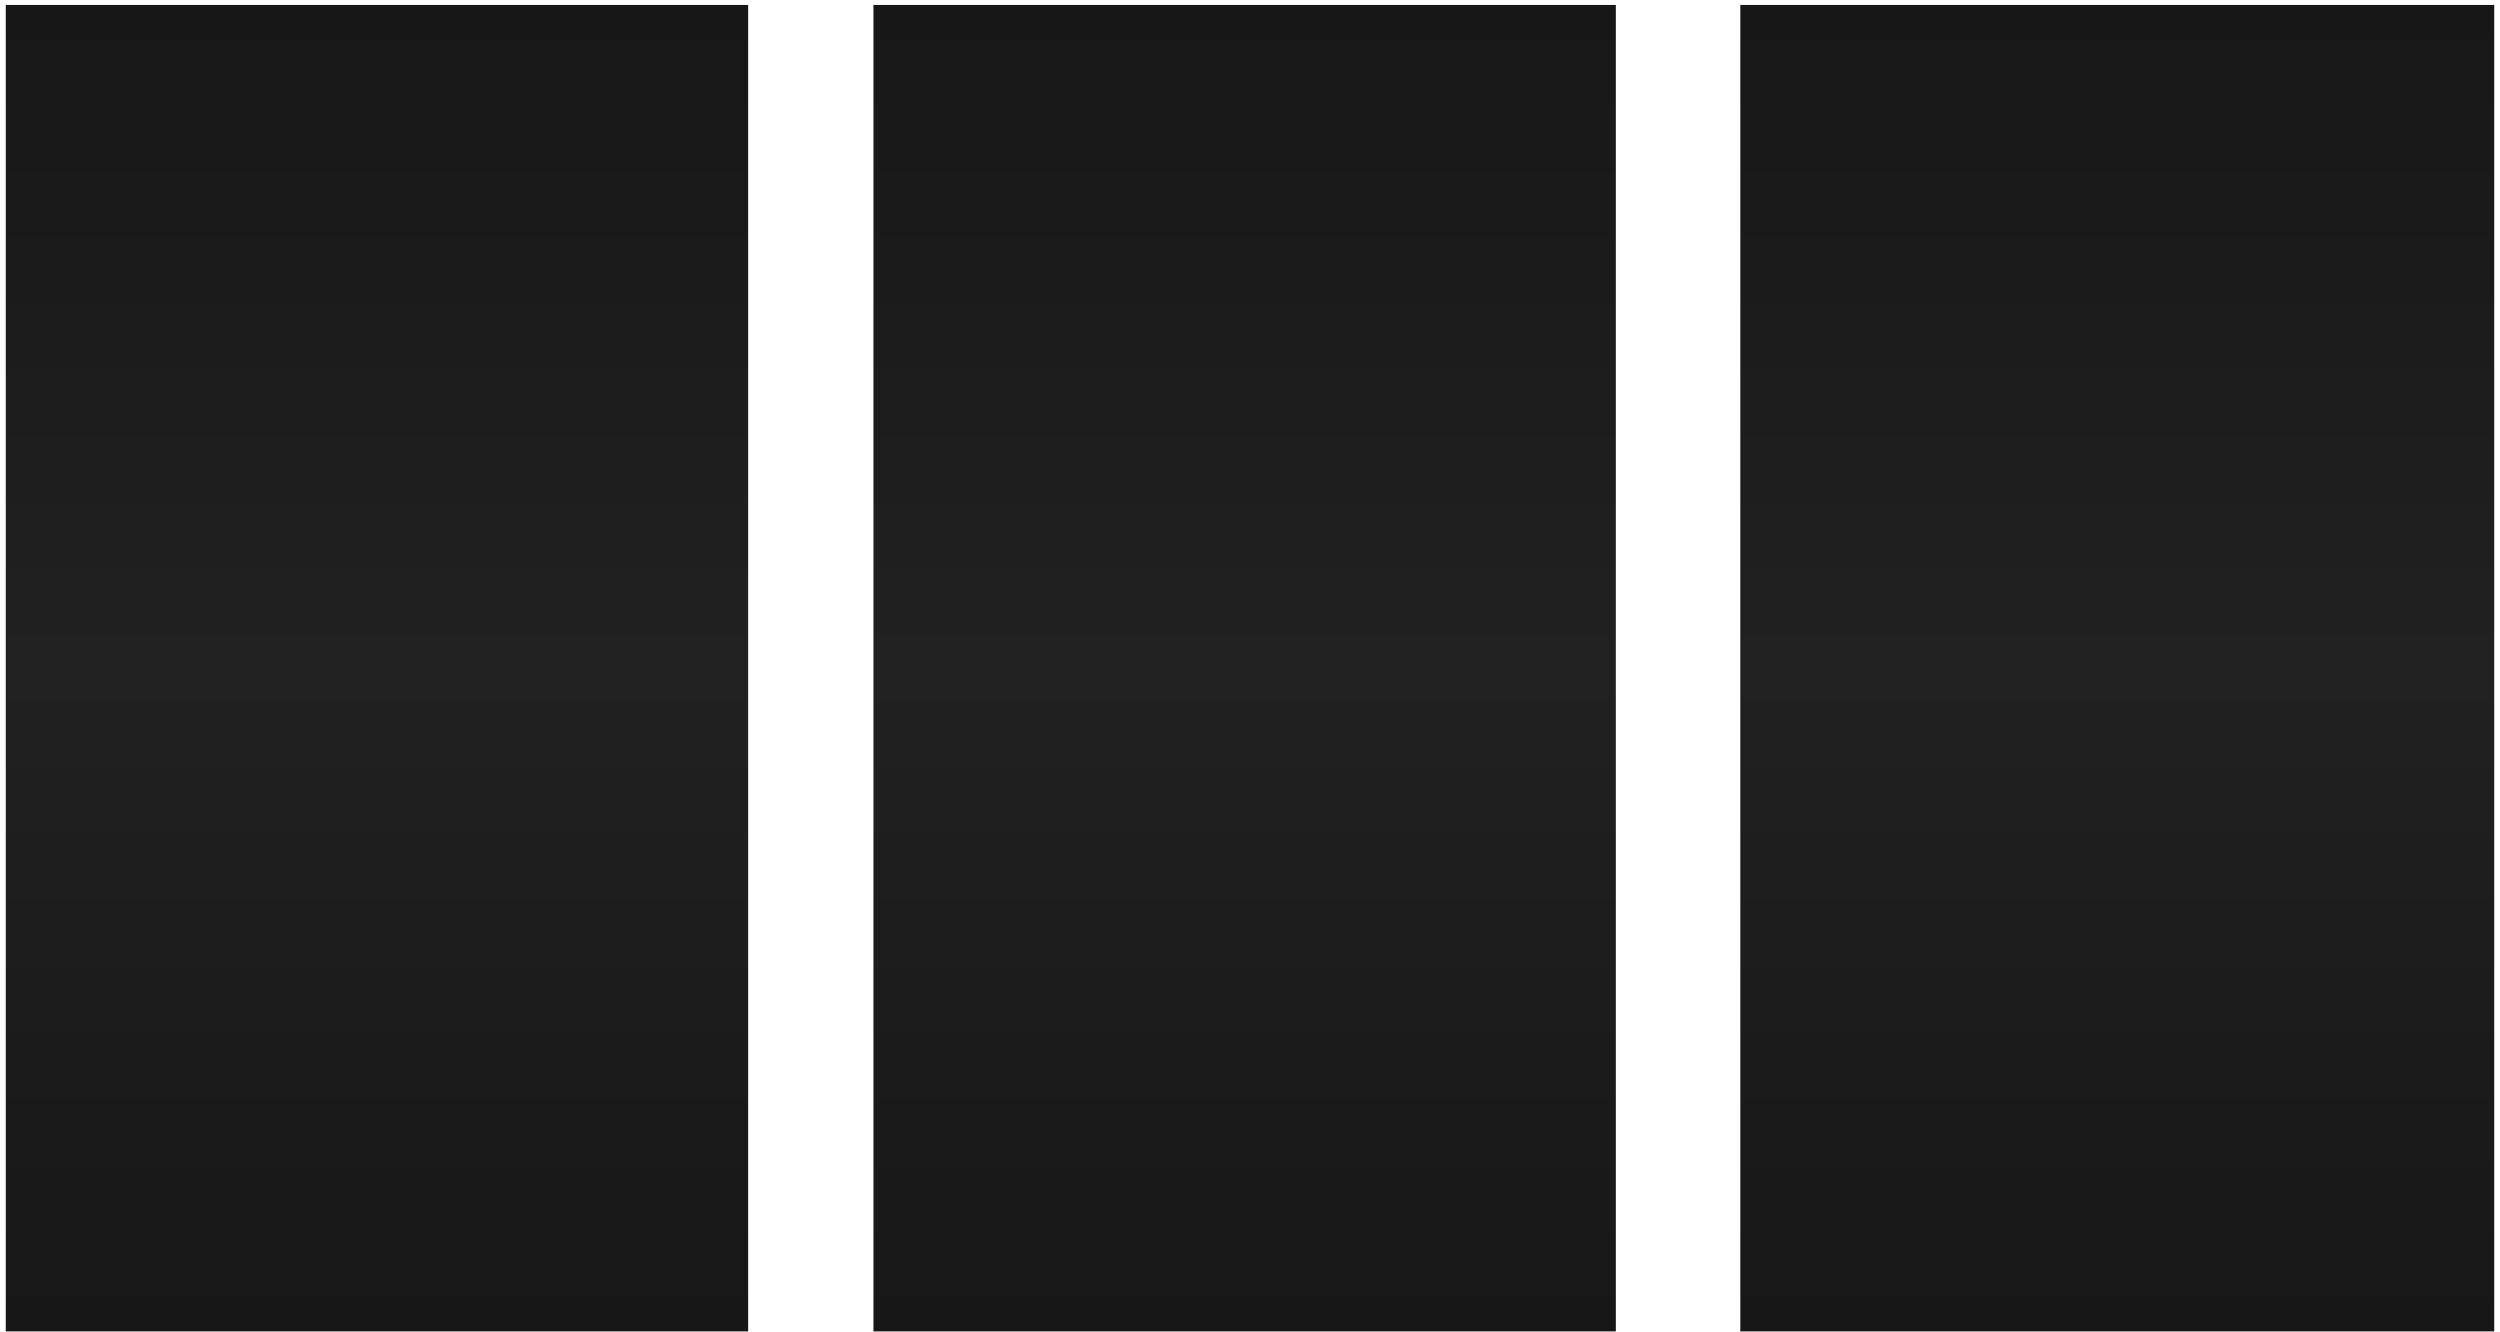
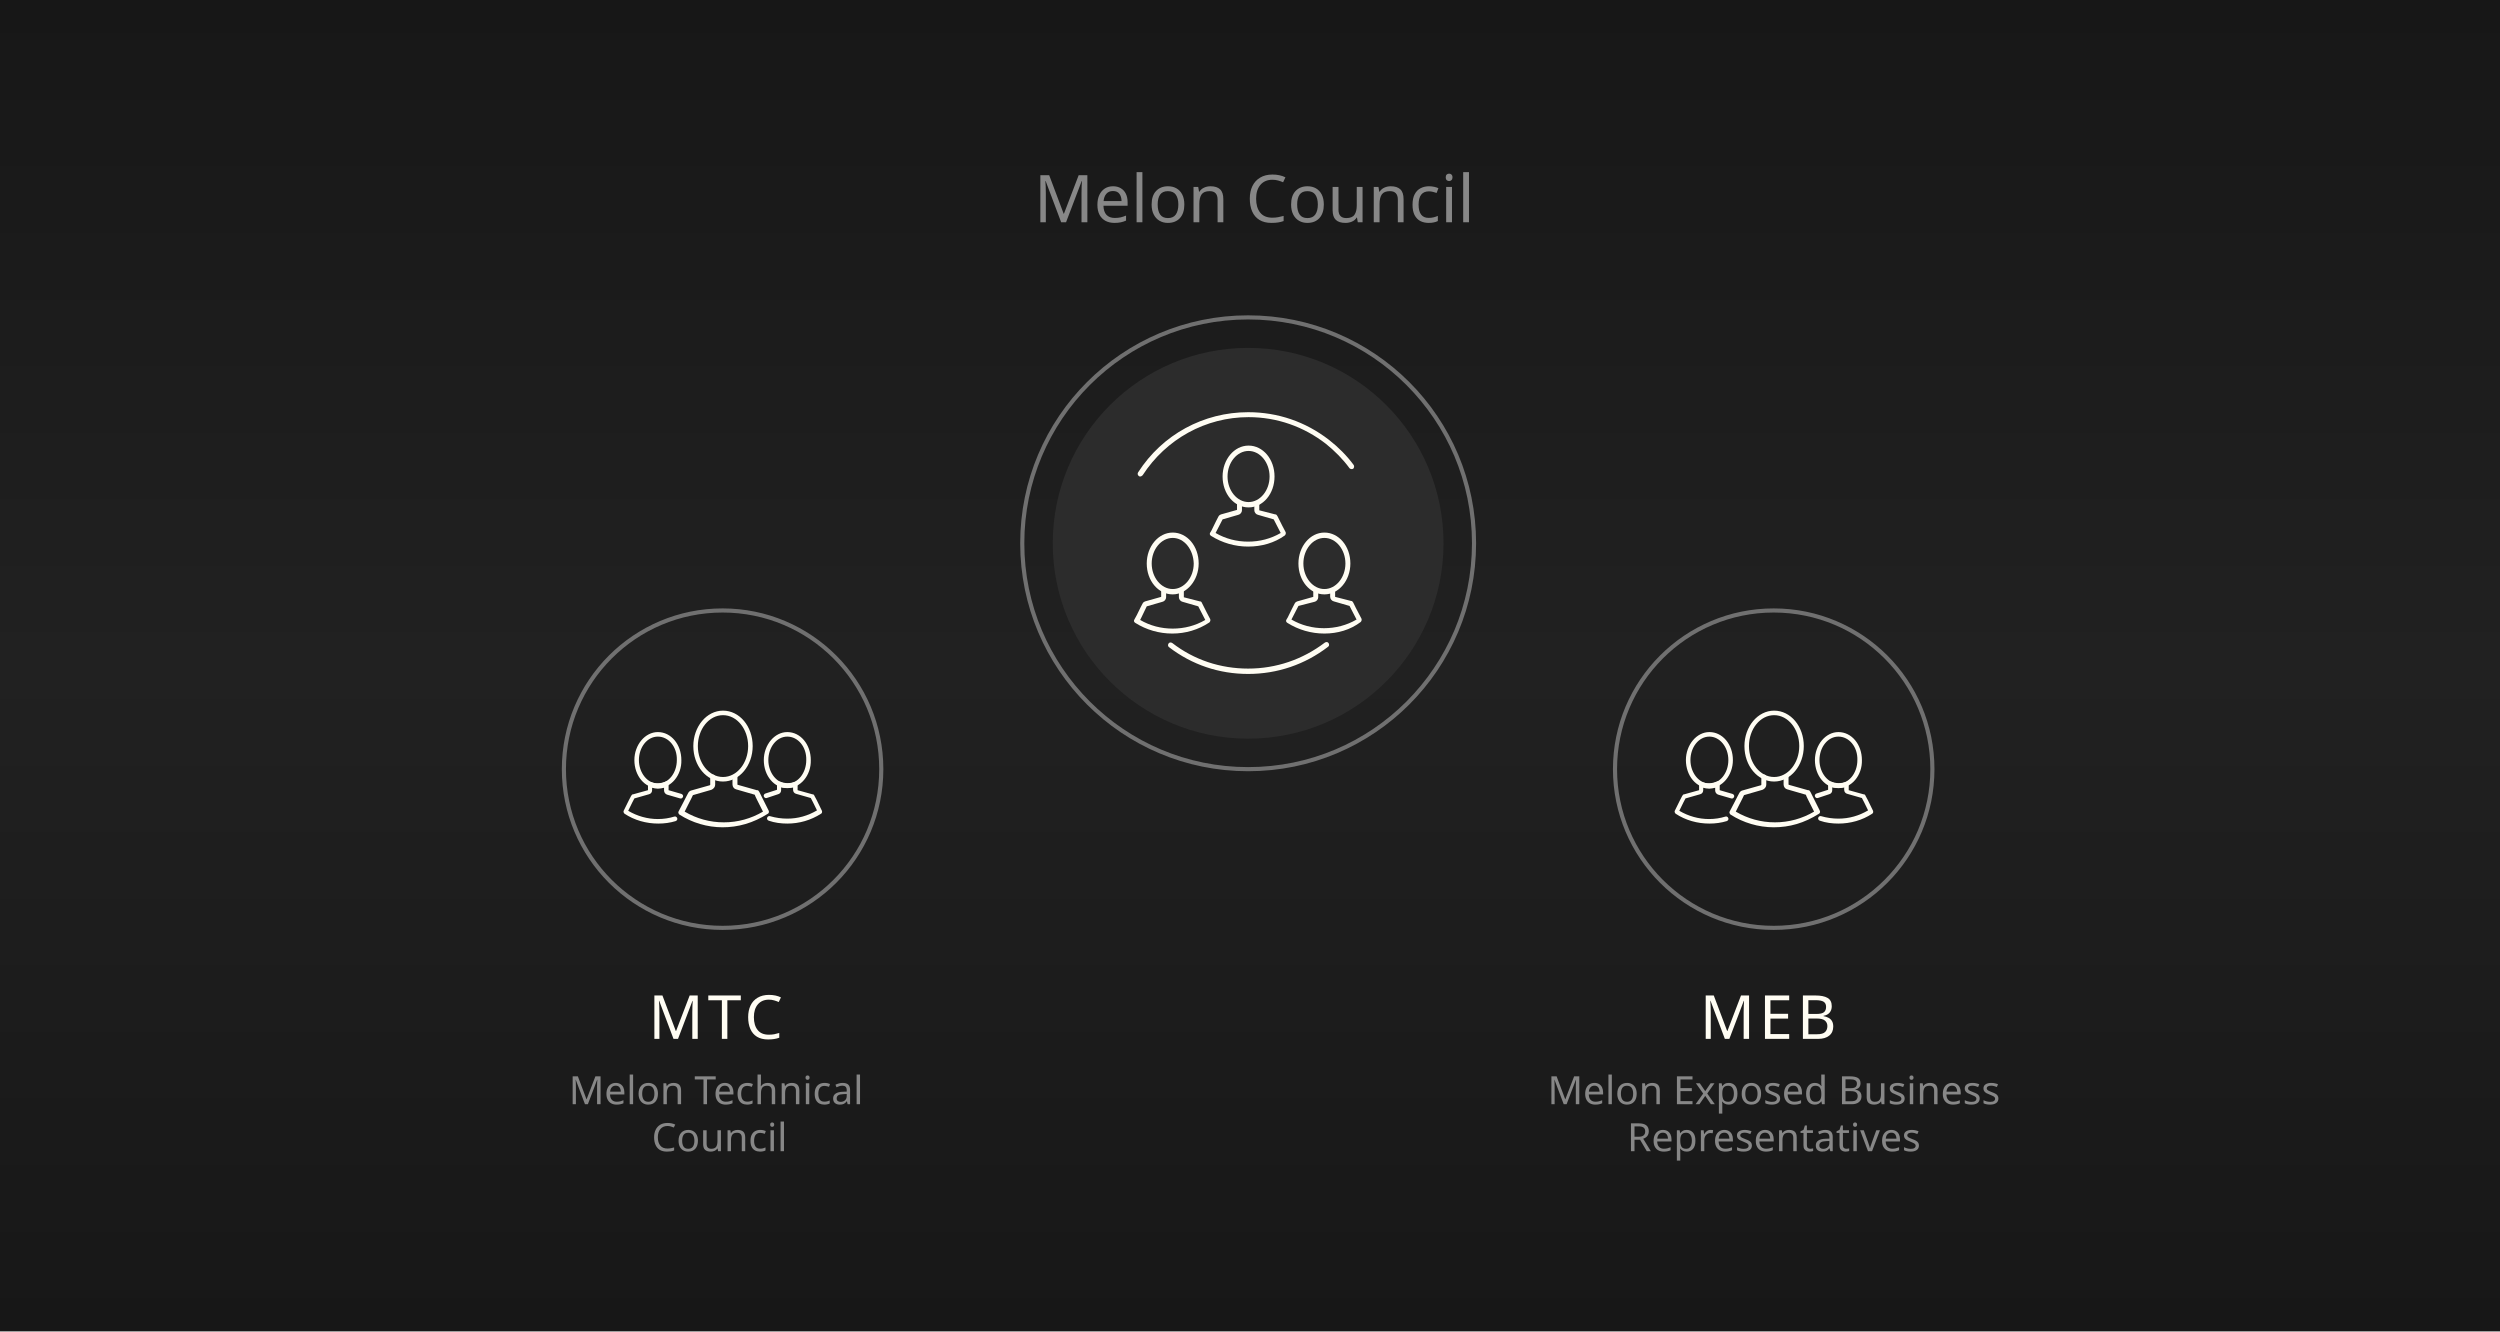
<svg xmlns="http://www.w3.org/2000/svg" version="1.1" id="Layer_1" x="0px" y="0px" viewBox="0 0 606.5 323" style="enable-background:new 0 0 606.5 323;" xml:space="preserve">
  <style type="text/css">
	.st0{display:none;fill:#171717;}
	.st1{display:none;}
	.st2{display:inline;}
	.st3{fill:none;stroke:#2B2B2B;stroke-miterlimit:10;}
	.st4{fill:none;stroke:#2B2B2B;stroke-miterlimit:10;stroke-dasharray:3.002,3.002;}
	.st5{fill:none;stroke:#2B2B2B;stroke-miterlimit:10;stroke-dasharray:3.02,3.02;}
	.st6{fill:none;stroke:#2B2B2B;stroke-miterlimit:10;stroke-dasharray:2.921,2.921;}
	.st7{fill:url(#SVGID_1_);}
- 	.st8{fill:url(#SVGID_2_);}
- 	.st9{fill:url(#SVGID_3_);}
- 	.st10{fill:none;stroke:#707070;stroke-miterlimit:10;}
+ 	.st8{fill:#878787;}
+ 	.st9{font-family:'SourceSerifPro-Regular';}
+ 	.st10{font-size:16px;}
	.st11{fill:#2C2C2C;}
- 	.st12{fill:#171717;}
+ 	.st12{fill:none;stroke:#707070;stroke-miterlimit:10;}
	.st13{fill:#FFFDF3;}
- 	.st14{fill:#707070;}
+ 	.st14{font-family:'SourceSerifPro-Semibold';}
+ 	.st15{font-size:14.748px;}
+ 	.st16{letter-spacing:1;}
+ 	.st17{font-size:9.481px;}
</style>
  <rect x="-81.7" y="-100.4" class="st0" width="841.9" height="595.3" />
  <g class="st1">
    <g class="st2">
      <polyline class="st3" points="182.1,392.1 182.1,393.6 180.6,393.6   " />
      <line class="st4" x1="177.6" y1="393.6" x2="5" y2="393.6" />
      <polyline class="st3" points="3.5,393.6 2,393.6 2,392.1   " />
      <line class="st5" x1="2" y1="389" x2="2" y2="4" />
      <polyline class="st3" points="2,2.5 2,1 3.5,1   " />
      <line class="st4" x1="6.5" y1="1" x2="179.1" y2="1" />
      <polyline class="st3" points="180.6,1 182.1,1 182.1,2.5   " />
      <line class="st5" x1="182.1" y1="5.5" x2="182.1" y2="390.5" />
    </g>
  </g>
  <g class="st1">
    <g class="st2">
      <polyline class="st3" points="392.5,392.1 392.5,393.6 391,393.6   " />
      <line class="st4" x1="388" y1="393.6" x2="215.4" y2="393.6" />
      <polyline class="st3" points="213.9,393.6 212.4,393.6 212.4,392.1   " />
      <line class="st5" x1="212.4" y1="389" x2="212.4" y2="4" />
      <polyline class="st3" points="212.4,2.5 212.4,1 213.9,1   " />
      <line class="st4" x1="216.9" y1="1" x2="389.5" y2="1" />
      <polyline class="st3" points="391,1 392.5,1 392.5,2.5   " />
      <line class="st5" x1="392.5" y1="5.5" x2="392.5" y2="390.5" />
    </g>
  </g>
  <g class="st1">
    <g class="st2">
      <polyline class="st3" points="534,392.1 534,393.6 532.5,393.6   " />
      <line class="st6" x1="529.6" y1="393.6" x2="425.9" y2="393.6" />
      <polyline class="st3" points="424.4,393.6 422.9,393.6 422.9,392.1   " />
      <line class="st5" x1="422.9" y1="389" x2="422.9" y2="4" />
      <polyline class="st3" points="422.9,2.5 422.9,1 424.4,1   " />
      <line class="st6" x1="427.4" y1="1" x2="531" y2="1" />
      <polyline class="st3" points="532.5,1 534,1 534,2.5   " />
      <line class="st5" x1="534" y1="5.5" x2="534" y2="390.5" />
    </g>
  </g>
  <g class="st1">
    <g class="st2">
      <polyline class="st3" points="676.5,392.1 676.5,393.6 675,393.6   " />
      <line class="st6" x1="672.1" y1="393.6" x2="568.4" y2="393.6" />
      <polyline class="st3" points="566.9,393.6 565.4,393.6 565.4,392.1   " />
      <line class="st5" x1="565.4" y1="389" x2="565.4" y2="4" />
      <polyline class="st3" points="565.4,2.5 565.4,1 566.9,1   " />
      <line class="st6" x1="569.8" y1="1" x2="673.5" y2="1" />
      <polyline class="st3" points="675,1 676.5,1 676.5,2.5   " />
      <line class="st5" x1="676.5" y1="5.5" x2="676.5" y2="390.5" />
    </g>
  </g>
-   <linearGradient id="SVGID_1_" gradientUnits="userSpaceOnUse" x1="301.95" y1="1299.724" x2="301.95" y2="977.924" gradientTransform="matrix(1 0 0 1 0 -976.7244)">
+   <linearGradient id="SVGID_1_" gradientUnits="userSpaceOnUse" x1="303.25" y1="1299.724" x2="303.25" y2="976.724" gradientTransform="matrix(1 0 0 1 0 -976.7244)">
    <stop offset="0" style="stop-color:#171717" />
    <stop offset="0.5" style="stop-color:#212121" />
    <stop offset="1" style="stop-color:#171717" />
  </linearGradient>
-   <rect x="211.9" y="1.2" class="st7" width="180.1" height="321.8" />
-   <linearGradient id="SVGID_2_" gradientUnits="userSpaceOnUse" x1="513.65" y1="1299.724" x2="513.65" y2="977.924" gradientTransform="matrix(1 0 0 1 0 -976.7244)">
-     <stop offset="0" style="stop-color:#171717" />
-     <stop offset="0.5" style="stop-color:#212121" />
-     <stop offset="1" style="stop-color:#171717" />
-   </linearGradient>
-   <rect x="422.2" y="1.2" class="st8" width="182.9" height="321.8" />
-   <linearGradient id="SVGID_3_" gradientUnits="userSpaceOnUse" x1="91.45" y1="1299.724" x2="91.45" y2="977.924" gradientTransform="matrix(1 0 0 1 0 -976.7244)">
-     <stop offset="0" style="stop-color:#171717" />
-     <stop offset="0.5" style="stop-color:#212121" />
-     <stop offset="1" style="stop-color:#171717" />
-   </linearGradient>
-   <rect x="1.4" y="1.2" class="st9" width="180.1" height="321.8" />
-   <text transform="matrix(1 0 0 1 -45.8624 -228.6704)" class="st14" style="font-family:'SourceSerifPro-Regular'; font-size:15.075px;">MLN Token</text>
-   <text transform="matrix(1 0 0 1 -32.9623 -210.5704)" class="st14" style="font-family:'SourceSerifPro-Regular'; font-size:15.075px;">Holders</text>
-   <text transform="matrix(1 0 0 1 178.2767 -228.6704)" class="st14" style="font-family:'SourceSerifPro-Regular'; font-size:15.075px;">Council</text>
-   <text transform="matrix(1 0 0 1 387.4481 -228.6704)" class="st14" style="font-family:'SourceSerifPro-Regular'; font-size:15.075px;">Decision</text>
+   <rect class="st7" width="606.5" height="323" />
  <g>
+     <text transform="matrix(1 0 0 1 250.8432 53.9216)" class="st8 st9 st10">Melon Council</text>
    <g>
-       <circle class="st10" cx="205.1" cy="-103.9" r="70.9" />
-       <circle class="st11" cx="205.1" cy="-103.9" r="61.3" />
-       <text transform="matrix(1 0 0 1 179.6553 -100.9745)" class="st13" style="font-family:'SourceSerifPro-Regular'; font-size:14.712px;">Council</text>
-     </g>
-     <g>
-       <circle class="st10" cx="-6" cy="-103.9" r="70.9" />
      <g>
-         <circle class="st12" cx="-13.6" cy="-128.8" r="27.8" />
+         <circle class="st11" cx="302.8" cy="131.8" r="47.4" />
+         <circle class="st12" cx="302.8" cy="131.8" r="54.8" />
        <g>
          <g>
-             <path class="st13" d="M-20-134c-0.3-0.8-0.6-1.4-1-1.8c-0.4-0.4-0.9-0.6-1.5-0.6H-23c0.5,0.2,0.9,0.5,1.2,0.8       c0.3,0.4,0.6,0.9,0.9,1.7l5.9,14c0.2-0.3,0.3-0.6,0.3-0.9c0-0.2-0.1-0.6-0.3-1L-20-134z" />
-             <path class="st13" d="M-8.6-119.8h0.4c0.6,0,1-0.2,1.1-0.5s0.2-0.9,0.2-1.7v-12.3c0-1,0.1-1.7,0.2-2c-0.3,0-0.6,0.1-0.7,0.3       s-0.2,0.4-0.3,0.7c0,0.3-0.1,0.8-0.1,1.4v12.3c0,0.6-0.1,1-0.2,1.3C-8-120.3-8.2-120-8.6-119.8z" />
-             <path class="st13" d="M-13.6-149.5c-11.4,0-20.7,9.3-20.7,20.7s9.3,20.7,20.7,20.7s20.7-9.3,20.7-20.7       C7.1-140.2-2.2-149.5-13.6-149.5z M-2.4-136.4c-0.9,0-1.5,0.1-1.8,0.3s-0.6,0.5-0.6,0.9c-0.1,0.4-0.1,1.1-0.1,2.2v11       c0,0.6,0.1,1,0.2,1.3s0.4,0.5,0.7,0.6c0.3,0.1,0.9,0.2,1.6,0.2v0.7h-8.2v-0.7c0.8,0,1.4-0.1,1.8-0.3s0.6-0.5,0.6-0.8       c0.1-0.3,0.1-0.9,0.1-1.6v-12.3l-6.3,15.8h-0.7l-6.2-15.2v10.4c0,1.2,0.2,2.1,0.7,2.7c0.4,0.7,1.2,1.1,2.2,1.3v0.7h-6.4v-0.7       c0.9-0.1,1.6-0.4,2.1-1.1c0.5-0.6,0.7-1.5,0.7-2.6v-11.8c-0.3-0.4-0.8-0.7-1.2-0.9c-0.5-0.2-1-0.3-1.6-0.2v-0.6h5.8l5.7,13.6       l5.6-13.6h5.5v0.7L-2.4-136.4L-2.4-136.4z" />
-             <path class="st13" d="M-22-121.5c-0.1,0.3-0.3,0.7-0.6,0.9c-0.3,0.3-0.6,0.5-1,0.7h2.8c-0.3-0.2-0.6-0.4-0.7-0.7       C-21.7-120.8-21.9-121.1-22-121.5z" />
+             <g>
+               <path class="st13" d="M302.8,132.6c-3.2,0-6.3-0.9-9-2.6c-0.3-0.2-0.4-0.5-0.2-0.8l0.3-0.5c0.8-1.7,1.6-3.2,1.7-3.4        c0.1-0.2,0.2-0.3,0.4-0.4c0.1,0,0.1-0.1,0.2-0.1l3.9-1.1l0-1.5c0-0.3,0.3-0.6,0.6-0.6c0.3,0,0.6,0.3,0.6,0.6v1.6        c0,0.5-0.4,1-0.9,1.1l-3.8,1.1c-0.2,0.4-0.9,1.8-1.7,3.3l0,0c2.4,1.4,5.1,2.1,7.9,2.1c2.8,0,5.5-0.7,7.9-2.1        c-0.9-1.7-1.5-2.9-1.7-3.3l-3.8-1.1c-0.5-0.1-0.9-0.6-0.9-1.1v-1.5c0-0.3,0.3-0.6,0.6-0.6c0.3,0,0.6,0.3,0.6,0.6v1.5l3.9,1        c0.1,0,0.1,0,0.1,0c0.1,0,0.3,0.2,0.4,0.4c0.1,0.1,0.8,1.7,2,3.9c0.1,0.3,0,0.6-0.2,0.8C309.2,131.7,306.1,132.6,302.8,132.6z        " />
+               <path class="st13" d="M302.9,123.1c-3.5,0-6.3-3.3-6.3-7.5c0-4.1,2.8-7.5,6.3-7.5c3.5,0,6.3,3.3,6.3,7.5        C309.2,119.8,306.4,123.1,302.9,123.1z M302.9,109.4c-2.8,0-5.1,2.8-5.1,6.2c0,3.4,2.3,6.2,5.1,6.2c2.8,0,5.1-2.8,5.1-6.2        C308,112.2,305.7,109.4,302.9,109.4z" />
+             </g>
+             <g>
+               <g>
+                 <path class="st13" d="M321.3,153.7c-3.2,0-6.3-0.9-9-2.6c-0.3-0.2-0.4-0.5-0.2-0.8l0.3-0.5c0.8-1.7,1.6-3.2,1.7-3.4         c0.1-0.2,0.2-0.3,0.4-0.4c0.1,0,0.1-0.1,0.2-0.1l3.9-1.1l0-1.5c0-0.3,0.3-0.6,0.6-0.6c0.3,0,0.6,0.3,0.6,0.6v1.6         c0,0.5-0.4,1-0.9,1.1L315,147c-0.2,0.4-0.9,1.8-1.7,3.3l0,0c2.4,1.4,5.1,2.1,7.9,2.1c2.8,0,5.5-0.7,7.9-2.1         c-0.9-1.7-1.5-2.9-1.7-3.3l-3.8-1.1c-0.5-0.1-0.9-0.6-0.9-1.1v-1.5c0-0.3,0.3-0.6,0.6-0.6s0.6,0.3,0.6,0.6v1.5l3.9,1         c0.1,0,0.1,0,0.1,0c0.1,0,0.3,0.2,0.4,0.4c0.1,0.2,0.8,1.7,2,3.9c0.1,0.3,0,0.6-0.2,0.8C327.6,152.8,324.5,153.7,321.3,153.7         z" />
+                 <path class="st13" d="M321.3,144.2c-3.5,0-6.3-3.3-6.3-7.5c0-4.1,2.8-7.5,6.3-7.5c3.5,0,6.3,3.3,6.3,7.5         C327.6,140.8,324.8,144.2,321.3,144.2z M321.3,130.5c-2.8,0-5.1,2.8-5.1,6.2c0,3.4,2.3,6.2,5.1,6.2c2.8,0,5.1-2.8,5.1-6.2         C326.4,133.3,324.1,130.5,321.3,130.5z" />
+               </g>
+               <g>
+                 <path class="st13" d="M284.4,153.7c-3.2,0-6.3-0.9-9-2.6c-0.3-0.2-0.4-0.5-0.2-0.8l0.6-1.1c0.7-1.4,1.3-2.7,1.4-2.8         c0.1-0.2,0.2-0.3,0.4-0.4c0.1,0,0.1-0.1,0.2-0.1l3.9-1.1l0-1.5c0-0.3,0.3-0.6,0.6-0.6c0.3,0,0.6,0.3,0.6,0.6v1.6         c0,0.5-0.4,1-0.9,1.1l-3.8,1.1c-0.2,0.4-0.7,1.4-1.3,2.7l-0.3,0.6c2.4,1.4,5.1,2.1,7.9,2.1c2.8,0,5.5-0.7,7.9-2.1         c-0.9-1.7-1.5-2.9-1.7-3.3l-3.8-1.1c-0.5-0.1-0.9-0.6-0.9-1.1v-1.5c0-0.3,0.3-0.6,0.6-0.6c0.3,0,0.6,0.3,0.6,0.6v1.5l3.9,1         c0.1,0,0.1,0,0.1,0c0.1,0,0.3,0.1,0.4,0.4c0.1,0.1,0.8,1.7,2,3.9c0.1,0.3,0,0.6-0.2,0.8C290.7,152.8,287.6,153.7,284.4,153.7         z" />
+                 <path class="st13" d="M284.5,144.2c-3.5,0-6.3-3.3-6.3-7.5c0-4.1,2.8-7.5,6.3-7.5s6.3,3.3,6.3,7.5         C290.8,140.8,287.9,144.2,284.5,144.2z M284.5,130.5c-2.8,0-5.1,2.8-5.1,6.2c0,3.4,2.3,6.2,5.1,6.2c2.8,0,5.1-2.8,5.1-6.2         C289.5,133.3,287.3,130.5,284.5,130.5z" />
+               </g>
+             </g>
+           </g>
+           <path class="st13" d="M302.8,163.5c-7,0-13.6-2.2-19.2-6.5c-0.3-0.2-0.3-0.6-0.1-0.9c0.2-0.3,0.6-0.3,0.9-0.1      c5.3,4.1,11.7,6.2,18.4,6.2c6.8,0,13.2-2.2,18.6-6.3c0.3-0.2,0.7-0.2,0.9,0.1c0.2,0.3,0.2,0.7-0.1,0.9      C316.6,161.2,309.9,163.5,302.8,163.5z" />
+           <path class="st13" d="M276.6,115.6c-0.1,0-0.2,0-0.3-0.1c-0.3-0.2-0.4-0.6-0.2-0.9c5.9-9.2,15.9-14.6,26.7-14.6      c7.2,0,13.9,2.3,19.6,6.7c2.3,1.8,4.3,3.8,6,6.1c0.2,0.3,0.1,0.7-0.1,0.9c-0.3,0.2-0.7,0.1-0.9-0.1c-1.6-2.2-3.6-4.2-5.7-5.9      c-5.4-4.2-11.9-6.5-18.8-6.5c-10.4,0-20,5.3-25.7,14.1C277,115.5,276.8,115.6,276.6,115.6z" />
+         </g>
+       </g>
+       <text transform="matrix(1 0 0 1 157.3145 252.0317)" class="st13 st14 st15 st16">MTC</text>
+       <text transform="matrix(1 0 0 1 138.0068 267.8862)">
+         <tspan x="0" y="0" class="st8 st9 st17">Melon Technical</tspan>
+         <tspan x="20.1" y="11.4" class="st8 st9 st17">Council</tspan>
+       </text>
+       <text transform="matrix(1 0 0 1 412.3691 252.0317)" class="st13 st14 st15 st16">MEB</text>
+       <text transform="matrix(1 0 0 1 375.4482 267.8862)">
+         <tspan x="0" y="0" class="st8 st9 st17">Melon Exposed Business</tspan>
+         <tspan x="19.3" y="11.4" class="st8 st9 st17">Representatives</tspan>
+       </text>
+       <g>
+         <circle class="st12" cx="175.3" cy="186.6" r="38.5" />
+         <g>
+           <g>
+             <path class="st13" d="M191,199.8c-1.5,0-3.1-0.2-4.5-0.7c-0.3-0.1-0.5-0.4-0.4-0.7c0.1-0.3,0.4-0.5,0.7-0.4       c1.4,0.4,2.8,0.6,4.2,0.6c2.6,0,5-0.7,7.2-2c-0.8-1.6-1.3-2.7-1.5-3l-3.5-1c-0.5-0.1-0.8-0.5-0.8-1v-0.6c-1,0.2-1.9,0.2-2.9,0       v0.7c0,0.5-0.3,0.9-0.8,1l-2.7,0.9c-0.3,0.1-0.6-0.1-0.7-0.4c-0.1-0.3,0.1-0.6,0.4-0.7l2.8-0.9l0-1.4c0-0.2,0.1-0.4,0.2-0.5       c0.2-0.1,0.3-0.1,0.5-0.1c1.2,0.5,2.4,0.5,3.6,0.1c0.2-0.1,0.4,0,0.5,0.1c0.1,0.1,0.2,0.3,0.2,0.5v1.4l3.6,1c0,0,0.1,0,0.1,0       c0.1,0,0.3,0.1,0.4,0.4c0.1,0.1,0.8,1.5,1.8,3.6c0.1,0.3,0,0.6-0.2,0.7C196.7,199,193.9,199.8,191,199.8z" />
+             <path class="st13" d="M191,191.2c-3.2,0-5.7-3-5.7-6.8c0-3.7,2.6-6.8,5.7-6.8c3.2,0,5.7,3,5.7,6.8       C196.8,188.1,194.2,191.2,191,191.2z M191,178.7c-2.6,0-4.6,2.6-4.6,5.7c0,3.1,2.1,5.7,4.6,5.7c2.6,0,4.6-2.6,4.6-5.7       C195.7,181.2,193.6,178.7,191,178.7z" />
          </g>
          <g>
-             <g>
-               <path class="st13" d="M-13.6-105.6c-12.8,0-23.2-10.4-23.2-23.2S-26.4-152-13.6-152s23.2,10.4,23.2,23.2        C9.5-116-0.8-105.6-13.6-105.6z M-13.6-151c-12.3,0-22.2,10-22.2,22.2c0,12.3,10,22.2,22.2,22.2c12.3,0,22.2-10,22.2-22.2        C8.6-141.1-1.4-151-13.6-151z" />
-             </g>
+             <path class="st13" d="M159.7,199.8c-2.9,0-5.8-0.8-8.2-2.4c-0.2-0.2-0.3-0.5-0.2-0.7c1-2.1,1.7-3.4,1.8-3.6       c0.1-0.2,0.3-0.4,0.4-0.4c0,0,0.1,0,0.1,0l3.6-1l0-1.4c0-0.2,0.1-0.4,0.2-0.5c0.1-0.1,0.3-0.1,0.5-0.1c1.2,0.5,2.4,0.4,3.6-0.1       c0.2-0.1,0.4-0.1,0.5,0.1c0.2,0.1,0.2,0.3,0.2,0.5v1.5l3.1,0.9c0.3,0.1,0.5,0.4,0.4,0.7c-0.1,0.3-0.4,0.5-0.7,0.4l-3.1-0.9       c-0.4-0.1-0.8-0.5-0.8-1v-0.7c-1,0.3-2,0.3-2.9,0v0.6c0,0.5-0.3,0.9-0.8,1l-3.5,1c-0.2,0.3-0.7,1.4-1.5,3c2.2,1.3,4.7,2,7.2,2       c1.4,0,2.7-0.2,4-0.6c0.3-0.1,0.6,0.1,0.7,0.4c0.1,0.3-0.1,0.6-0.4,0.7C162.6,199.6,161.2,199.8,159.7,199.8z" />
+             <path class="st13" d="M159.6,191.2c-3.2,0-5.7-3-5.7-6.8c0-3.7,2.6-6.8,5.7-6.8c3.2,0,5.7,3,5.7,6.8       C165.4,188.1,162.8,191.2,159.6,191.2z M159.6,178.7c-2.6,0-4.6,2.6-4.6,5.7c0,3.1,2.1,5.7,4.6,5.7c2.6,0,4.6-2.6,4.6-5.7       C164.3,181.2,162.2,178.7,159.6,178.7z" />
+           </g>
+           <g>
+             <path class="st13" d="M175.3,200.7c-3.7,0-7.4-1.1-10.5-3.1c-0.2-0.2-0.3-0.5-0.2-0.7l1.1-2.1c0.7-1.3,1.2-2.4,1.3-2.5       c0.1-0.1,0.2-0.3,0.4-0.4c0.1,0,0.1-0.1,0.2-0.1l4.6-1.3c0,0,0.1-0.1,0.1-0.1v-1.9c0-0.3,0.2-0.6,0.6-0.6       c0.3,0,0.6,0.2,0.6,0.6v1.9c0,0.5-0.4,1-0.9,1.2l-4.5,1.3c-0.1,0.3-0.6,1.2-1.2,2.4l-0.8,1.6c2.9,1.7,6.1,2.6,9.5,2.6       c3.4,0,6.6-0.9,9.5-2.6c-1.1-2.2-1.9-3.7-2-4.1l-4.5-1.3c-0.5-0.1-0.9-0.6-0.9-1.2v-1.8c0-0.3,0.2-0.6,0.6-0.6       c0.3,0,0.6,0.2,0.6,0.6v1.8c0,0,0,0.1,0.1,0.1l4.6,1.3c0.1,0,0.1,0,0.2,0c0.1,0,0.3,0.2,0.4,0.4c0.1,0.2,1,2,2.3,4.6       c0.1,0.3,0,0.6-0.2,0.7C182.7,199.7,179,200.7,175.3,200.7z" />
+             <path class="st13" d="M175.4,189.6c-4,0-7.2-3.8-7.2-8.6c0-4.7,3.2-8.6,7.2-8.6c4,0,7.2,3.8,7.2,8.6       C182.6,185.7,179.4,189.6,175.4,189.6z M175.4,173.5c-3.4,0-6.1,3.4-6.1,7.5c0,4.1,2.7,7.5,6.1,7.5c3.4,0,6.1-3.4,6.1-7.5       C181.5,176.9,178.8,173.5,175.4,173.5z" />
          </g>
        </g>
      </g>
      <g>
-         <circle class="st12" cx="14.2" cy="-106.5" r="27.8" />
+         <circle class="st12" cx="430.3" cy="186.6" r="38.5" />
        <g>
          <g>
-             <path class="st13" d="M7.8-111.7c-0.3-0.8-0.6-1.4-1-1.8c-0.4-0.4-0.9-0.6-1.5-0.6H4.8c0.5,0.2,0.9,0.5,1.2,0.8       c0.3,0.4,0.6,0.9,0.9,1.7l5.9,14c0.2-0.3,0.3-0.6,0.3-0.9c0-0.2-0.1-0.6-0.3-1L7.8-111.7z" />
-             <path class="st13" d="M19.2-97.5h0.4c0.6,0,1-0.2,1.1-0.5s0.2-0.9,0.2-1.7V-112c0-1,0.1-1.7,0.2-2c-0.3,0-0.6,0.1-0.7,0.3       s-0.2,0.4-0.3,0.7c0,0.3-0.1,0.8-0.1,1.4v12.3c0,0.6-0.1,1-0.2,1.3C19.8-97.9,19.6-97.7,19.2-97.5z" />
-             <path class="st13" d="M14.2-127.2c-11.4,0-20.7,9.3-20.7,20.7s9.3,20.7,20.7,20.7s20.7-9.3,20.7-20.7S25.6-127.2,14.2-127.2z        M25.4-114.1c-0.9,0-1.5,0.1-1.8,0.3s-0.6,0.5-0.6,0.9c-0.1,0.4-0.1,1.1-0.1,2.2v11c0,0.6,0.1,1,0.2,1.3s0.4,0.5,0.7,0.6       c0.3,0.1,0.9,0.2,1.6,0.2v0.7h-8.2v-0.7c0.8,0,1.4-0.1,1.8-0.3s0.6-0.5,0.6-0.8c0.1-0.3,0.1-0.9,0.1-1.6v-12.3l-6.3,15.7h-0.7       l-6.2-15.2v10.4c0,1.2,0.2,2.1,0.7,2.7c0.4,0.7,1.2,1.1,2.2,1.3v0.7H3v-0.7c0.9-0.1,1.6-0.4,2.1-1.1c0.5-0.6,0.7-1.5,0.7-2.6       v-11.8c-0.3-0.4-0.8-0.7-1.2-0.9c-0.5-0.2-1-0.3-1.6-0.2v-0.7h5.8l5.7,13.6l5.6-13.6h5.5v0.9H25.4L25.4-114.1z" />
-             <path class="st13" d="M5.8-99.2c-0.1,0.3-0.3,0.7-0.6,0.9c-0.3,0.3-0.6,0.5-1,0.7h2.7c-0.3-0.2-0.6-0.4-0.7-0.7       C6.1-98.5,5.9-98.8,5.8-99.2z" />
+             <path class="st13" d="M446,199.8c-1.5,0-3.1-0.2-4.5-0.7c-0.3-0.1-0.5-0.4-0.4-0.7c0.1-0.3,0.4-0.5,0.7-0.4       c1.4,0.4,2.8,0.6,4.2,0.6c2.6,0,5-0.7,7.2-2c-0.8-1.6-1.3-2.7-1.5-3l-3.5-1c-0.5-0.1-0.8-0.5-0.8-1v-0.6c-1,0.2-1.9,0.2-2.9,0       v0.7c0,0.5-0.3,0.9-0.8,1l-2.7,0.9c-0.3,0.1-0.6-0.1-0.7-0.4c-0.1-0.3,0.1-0.6,0.4-0.7l2.8-0.9l0-1.4c0-0.2,0.1-0.4,0.2-0.5       c0.2-0.1,0.3-0.1,0.5-0.1c1.2,0.5,2.4,0.5,3.6,0.1c0.2-0.1,0.4,0,0.5,0.1c0.1,0.1,0.2,0.3,0.2,0.5v1.4l3.6,1c0,0,0.1,0,0.1,0       c0.1,0,0.3,0.1,0.4,0.4c0.1,0.1,0.8,1.5,1.8,3.6c0.1,0.3,0,0.6-0.2,0.7C451.8,199,448.9,199.8,446,199.8z" />
+             <path class="st13" d="M446,191.2c-3.2,0-5.7-3-5.7-6.8c0-3.7,2.6-6.8,5.7-6.8c3.2,0,5.7,3,5.7,6.8       C451.8,188.1,449.2,191.2,446,191.2z M446,178.7c-2.6,0-4.6,2.6-4.6,5.7c0,3.1,2.1,5.7,4.6,5.7c2.6,0,4.6-2.6,4.6-5.7       C450.7,181.2,448.6,178.7,446,178.7z" />
          </g>
          <g>
-             <g>
-               <path class="st13" d="M14.2-83.3C1.4-83.3-9-93.7-9-106.5s10.4-23.2,23.2-23.2s23.2,10.4,23.2,23.2        C37.3-93.7,27-83.3,14.2-83.3z M14.2-128.7c-12.3,0-22.2,10-22.2,22.2c0,12.3,10,22.2,22.2,22.2c12.3,0,22.2-10,22.2-22.2        S26.4-128.7,14.2-128.7z" />
-             </g>
-           </g>
-         </g>
-       </g>
-       <g>
-         <circle class="st12" cx="-14.2" cy="-82.8" r="27.8" />
-         <g>
-           <g>
-             <path class="st13" d="M-20.6-88.1c-0.3-0.8-0.6-1.4-1-1.8c-0.4-0.4-0.9-0.6-1.5-0.6h-0.5c0.5,0.2,0.9,0.5,1.2,0.8       c0.3,0.4,0.6,0.9,0.9,1.7l5.9,14c0.2-0.3,0.3-0.6,0.3-0.9c0-0.2-0.1-0.6-0.3-1L-20.6-88.1z" />
-             <path class="st13" d="M-9.2-73.9h0.4c0.6,0,1-0.2,1.1-0.5s0.2-0.9,0.2-1.7v-12.3c0-1,0.1-1.7,0.2-2c-0.3,0-0.6,0.1-0.7,0.3       s-0.2,0.4-0.3,0.7c0,0.3-0.1,0.8-0.1,1.4v12.3c0,0.6-0.1,1-0.2,1.3C-8.6-74.3-8.8-74.1-9.2-73.9z" />
-             <path class="st13" d="M-14.2-103.6c-11.4,0-20.7,9.3-20.7,20.7s9.3,20.7,20.7,20.7S6.5-71.5,6.5-82.9S-2.8-103.6-14.2-103.6z        M-3-90.4c-0.9,0-1.5,0.1-1.8,0.3s-0.6,0.5-0.6,0.9c-0.1,0.4-0.1,1.1-0.1,2.2v11c0,0.6,0.1,1,0.2,1.3s0.4,0.5,0.7,0.6       c0.3,0.1,0.9,0.2,1.6,0.2v0.7h-8.2v-0.7c0.8,0,1.4-0.1,1.8-0.3s0.6-0.5,0.6-0.8c0.1-0.3,0.1-0.9,0.1-1.6v-12.3L-15-73.2h-0.8       L-22-88.4V-78c0,1.2,0.2,2.1,0.7,2.7c0.4,0.7,1.2,1.1,2.2,1.3v0.7h-6.4V-74c0.9-0.1,1.6-0.4,2.1-1.1c0.5-0.6,0.7-1.5,0.7-2.6       v-11.8c-0.3-0.4-0.8-0.7-1.2-0.9c-0.5-0.2-1-0.3-1.6-0.2v-0.5h5.7l5.7,13.6l5.6-13.6H-3C-3-91.1-3-90.4-3-90.4z" />
-             <path class="st13" d="M-22.6-75.5c-0.1,0.3-0.3,0.7-0.6,0.9c-0.3,0.3-0.6,0.5-1,0.7h2.7c-0.3-0.2-0.6-0.4-0.7-0.7       C-22.4-74.8-22.5-75.2-22.6-75.5z" />
+             <path class="st13" d="M414.7,199.8c-2.9,0-5.8-0.8-8.2-2.4c-0.2-0.2-0.3-0.5-0.2-0.7c1-2.1,1.7-3.4,1.8-3.6       c0.1-0.2,0.3-0.4,0.4-0.4c0,0,0.1,0,0.1,0l3.6-1l0-1.4c0-0.2,0.1-0.4,0.2-0.5c0.1-0.1,0.3-0.1,0.5-0.1c1.2,0.5,2.4,0.4,3.6-0.1       c0.2-0.1,0.4-0.1,0.5,0.1c0.2,0.1,0.2,0.3,0.2,0.5v1.5l3.1,0.9c0.3,0.1,0.5,0.4,0.4,0.7c-0.1,0.3-0.4,0.5-0.7,0.4l-3.1-0.9       c-0.4-0.1-0.8-0.5-0.8-1v-0.7c-1,0.3-2,0.3-2.9,0v0.6c0,0.5-0.3,0.9-0.8,1l-3.5,1c-0.2,0.3-0.7,1.4-1.5,3c2.2,1.3,4.7,2,7.2,2       c1.4,0,2.7-0.2,4-0.6c0.3-0.1,0.6,0.1,0.7,0.4c0.1,0.3-0.1,0.6-0.4,0.7C417.6,199.6,416.2,199.8,414.7,199.8z" />
+             <path class="st13" d="M414.7,191.2c-3.2,0-5.7-3-5.7-6.8c0-3.7,2.6-6.8,5.7-6.8c3.2,0,5.7,3,5.7,6.8       C420.4,188.1,417.8,191.2,414.7,191.2z M414.7,178.7c-2.6,0-4.6,2.6-4.6,5.7c0,3.1,2.1,5.7,4.6,5.7c2.6,0,4.6-2.6,4.6-5.7       C419.3,181.2,417.2,178.7,414.7,178.7z" />
          </g>
          <g>
-             <g>
-               <path class="st13" d="M-14.2-59.7c-12.8,0-23.2-10.4-23.2-23.2s10.4-23.2,23.2-23.2S9-95.7,9-82.9        C8.9-70.1-1.5-59.7-14.2-59.7z M-14.2-105.1c-12.3,0-22.2,10-22.2,22.2c0,12.3,10,22.2,22.2,22.2C-1.9-60.7,8-70.7,8-82.9        S-2-105.1-14.2-105.1z" />
-             </g>
+             <path class="st13" d="M430.3,200.7c-3.7,0-7.4-1.1-10.5-3.1c-0.2-0.2-0.3-0.5-0.2-0.7l1.1-2.1c0.7-1.3,1.2-2.4,1.3-2.5       c0.1-0.1,0.2-0.3,0.4-0.4c0.1,0,0.1-0.1,0.2-0.1l4.6-1.3c0,0,0.1-0.1,0.1-0.1v-1.9c0-0.3,0.2-0.6,0.6-0.6s0.6,0.2,0.6,0.6v1.9       c0,0.5-0.4,1-0.9,1.2l-4.5,1.3c-0.1,0.3-0.6,1.2-1.2,2.4l-0.8,1.6c2.9,1.7,6.1,2.6,9.5,2.6c3.4,0,6.6-0.9,9.5-2.6       c-1.1-2.2-1.9-3.7-2-4.1l-4.5-1.3c-0.5-0.1-0.9-0.6-0.9-1.2v-1.8c0-0.3,0.2-0.6,0.6-0.6c0.3,0,0.6,0.2,0.6,0.6v1.8       c0,0,0,0.1,0.1,0.1l4.6,1.3c0.1,0,0.1,0,0.2,0c0.1,0,0.3,0.2,0.4,0.4c0.1,0.2,1,2,2.3,4.6c0.1,0.3,0,0.6-0.2,0.7       C437.7,199.7,434.1,200.7,430.3,200.7z" />
+             <path class="st13" d="M430.4,189.6c-4,0-7.2-3.8-7.2-8.6c0-4.7,3.2-8.6,7.2-8.6c4,0,7.2,3.8,7.2,8.6       C437.6,185.7,434.4,189.6,430.4,189.6z M430.4,173.5c-3.4,0-6.1,3.4-6.1,7.5c0,4.1,2.7,7.5,6.1,7.5c3.4,0,6.1-3.4,6.1-7.5       C436.5,176.9,433.8,173.5,430.4,173.5z" />
          </g>
        </g>
      </g>
    </g>
-     <g>
-       <line class="st10" x1="65.1" y1="-103.9" x2="122.9" y2="-103.9" />
-       <polygon class="st14" points="122.9,-98.9 122.9,-109 128,-103.9   " />
-     </g>
-     <g>
-       <g>
-         <line class="st10" x1="267.1" y1="-137.9" x2="332.2" y2="-153.5" />
-         <polygon class="st14" points="333.3,-148.8 331,-158.7 337.1,-154.9    " />
-       </g>
-       <g>
-         <line class="st10" x1="332.2" y1="-54.3" x2="267.1" y2="-69.9" />
-         <polygon class="st14" points="337.1,-52.9 331,-49.1 333.3,-59    " />
-       </g>
-     </g>
  </g>
</svg>
